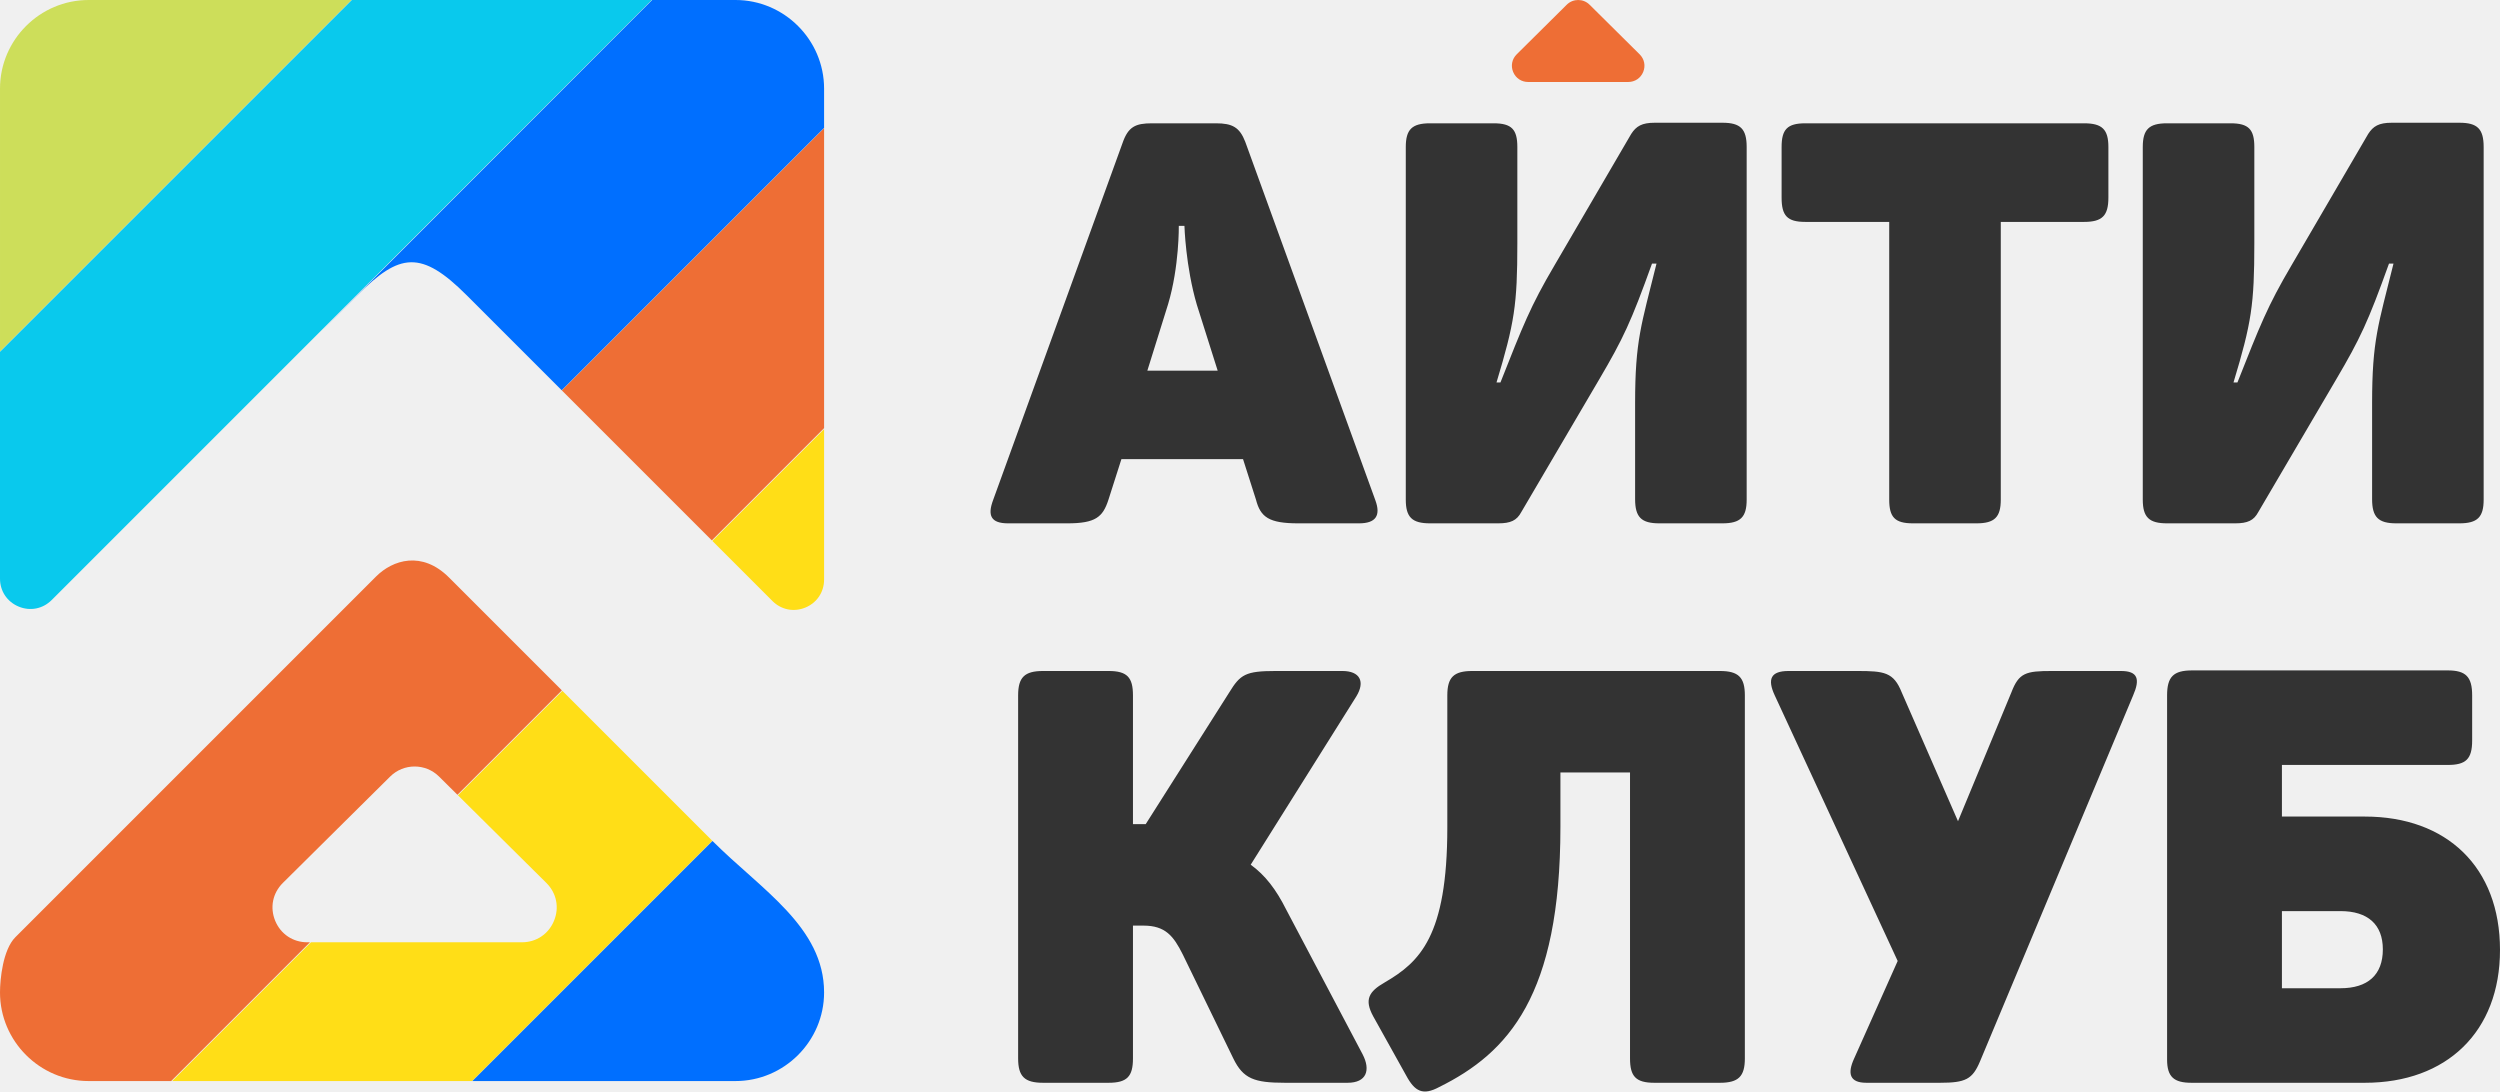
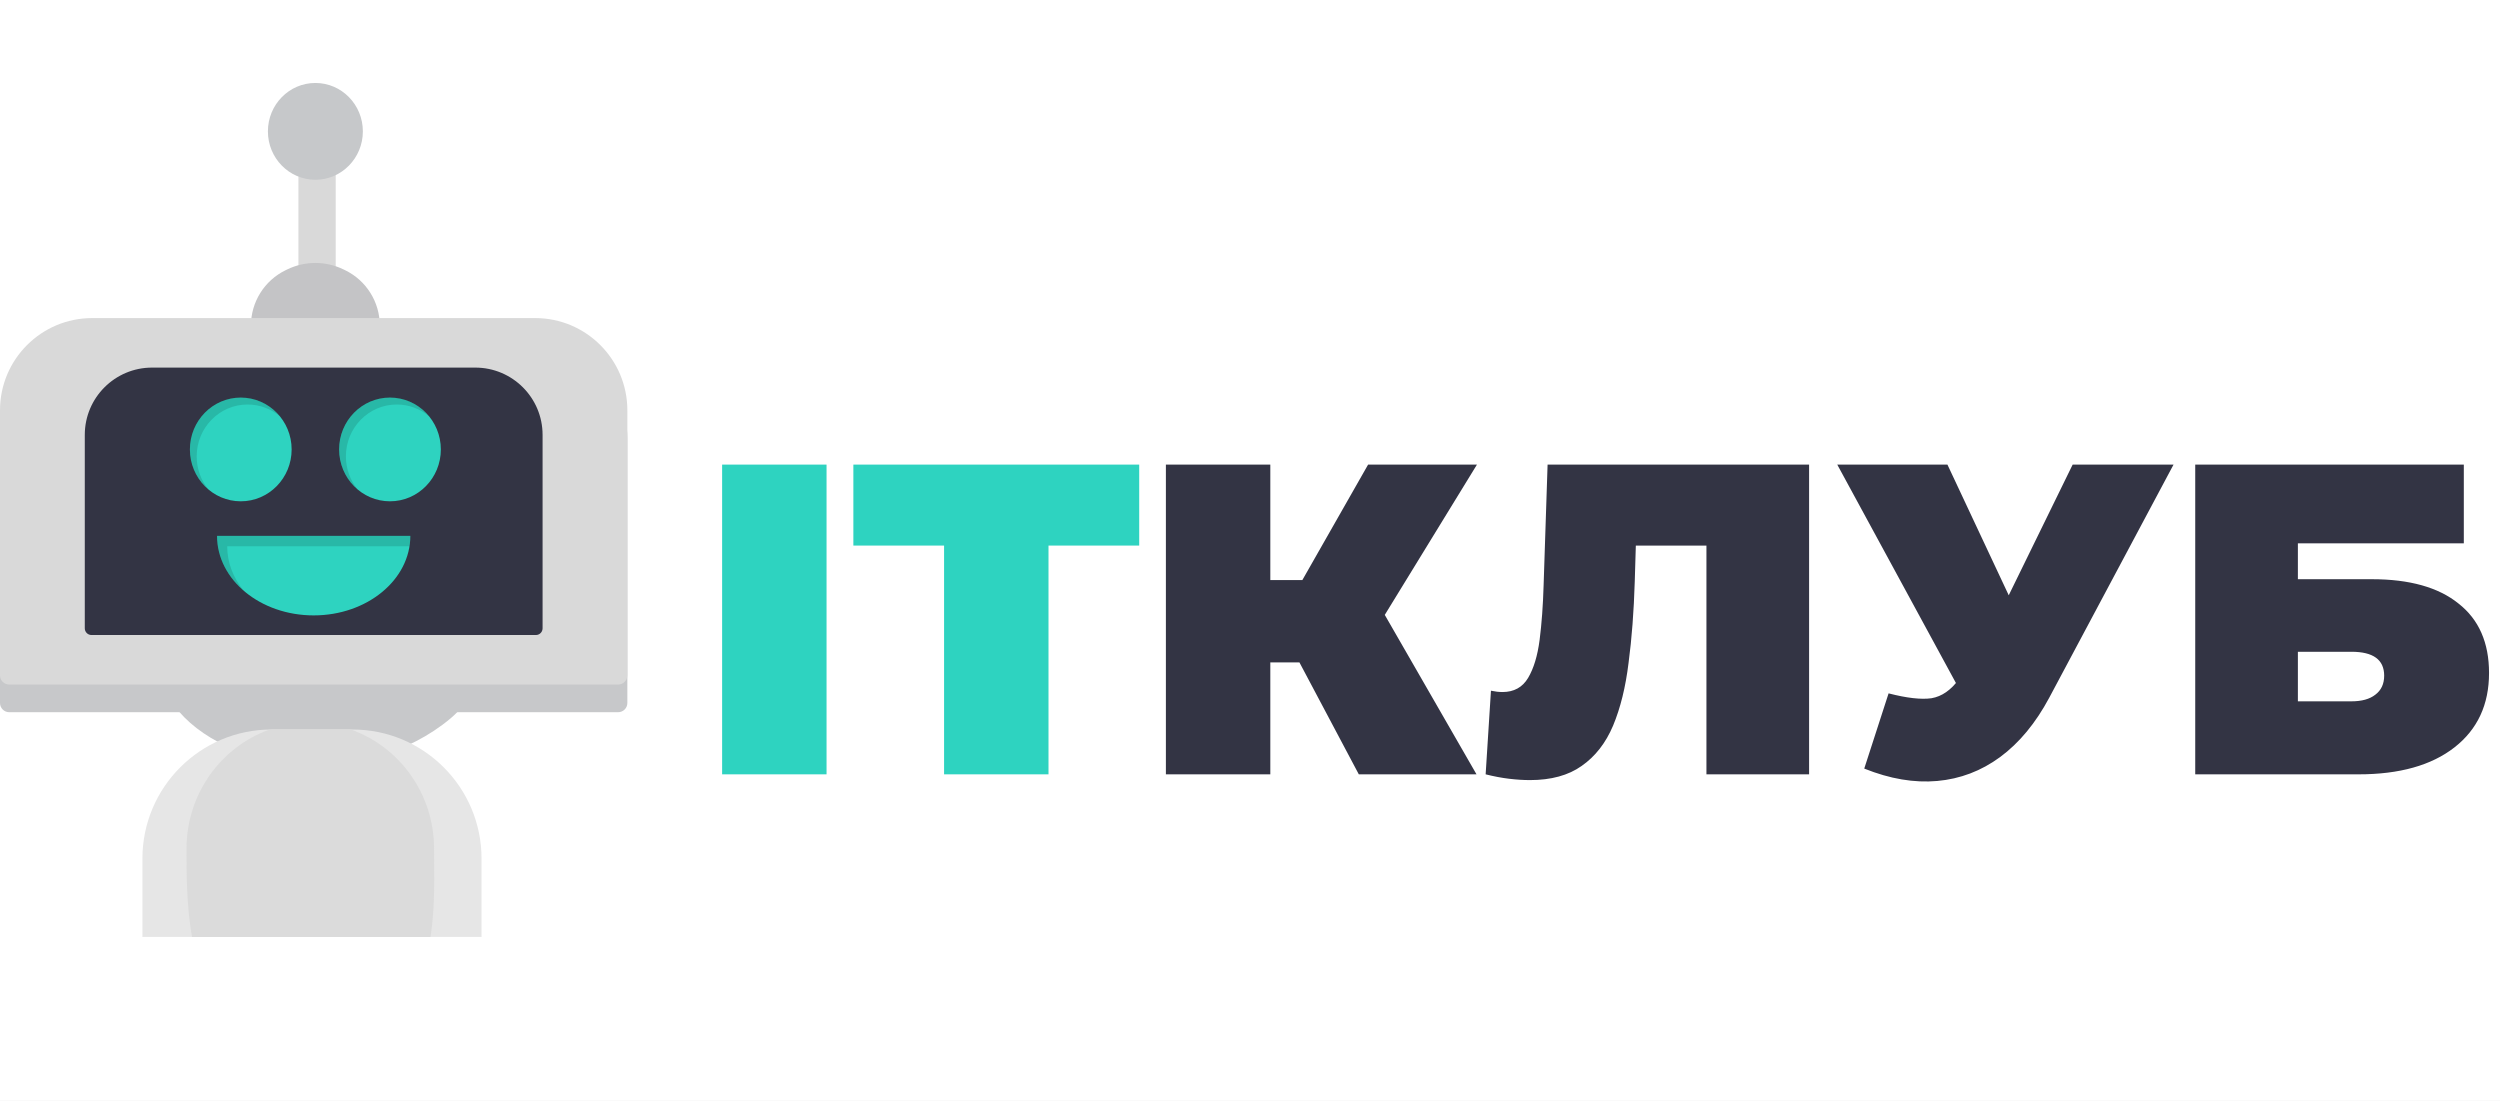
- <svg xmlns="http://www.w3.org/2000/svg" xml:space="preserve" width="91.948mm" height="40.145mm" version="1.1" style="shape-rendering:geometricPrecision; text-rendering:geometricPrecision; image-rendering:optimizeQuality; fill-rule:evenodd; clip-rule:evenodd" viewBox="0 0 9150.89 3995.33">
-   <defs>
-     <style type="text/css">
-    
-     .fil2 {fill:#006FFF}
-     .fil1 {fill:#09C9ED}
-     .fil0 {fill:#CDDE5A}
-     .fil3 {fill:#EE6E35}
-     .fil4 {fill:#FFDE17}
-     .fil5 {fill:#333333;fill-rule:nonzero}
-    
-   </style>
-   </defs>
-   <g id="Слой_x0020_1">
-     <g id="_2614644036432">
-       <path class="fil0" d="M-0 1286.77l1286.77 -1286.77 -962.42 0c-178.39,0 -324.34,145.95 -324.34,324.34l0 962.42z" />
-       <path class="fil1" d="M1287.74 0l-1287.74 1287.73 0 830.24c0,45.78 26.11,84.86 68.41,102.38 42.29,17.53 88.4,8.35 120.77,-24.01l2196.32 -2196.33 -1097.76 0z" />
-       <path class="fil2" d="M2387.1 0c-1025.6,1025.6 -1441.96,1443.84 -1079.61,1081.5 155.17,-157.06 234.69,-166.78 401.1,-0.39l347.58 347.59 960.28 -960.28 0 -144.08c0,-178.39 -145.95,-324.34 -324.34,-324.34l-305.01 0z" />
-       <path class="fil3" d="M3016.45 469.39l-959.8 959.8 548.9 548.88 410.91 -410.91 0 -1097.77zm-2960.19 2961.1c-45.54,45.54 -56.26,153.57 -56.26,202.22 0,178.4 145.95,324.34 324.34,324.34l302.21 0 507.95 -507.95 -9.72 0c-52.58,0 -97.46,-30.07 -117.47,-78.68 -20.01,-48.61 -9.31,-101.55 28.04,-138.57l131.56 -130.42 261.27 -259.01c49.41,-48.99 129.46,-48.99 178.86,0l67.37 66.78 382.24 -382.24 -412.95 -412.96c-99,-99.01 -206.2,-64.77 -267.25,-3.71 -458.81,458.82 -861.38,861.38 -1320.19,1320.2z" />
-       <path class="fil4" d="M3016.45 1570.9l-409.05 409.05 219.87 219.87c32.37,32.37 78.48,41.54 120.77,24.01 42.3,-17.52 68.41,-56.6 68.41,-102.38l0 -550.55zm-957.92 957.92l-382.24 382.25 192.02 190.36 131.57 130.42c37.33,37.01 48.05,89.96 28.03,138.57 -20,48.62 -64.89,78.68 -117.46,78.68l-392.84 0 -379.35 0 -507.96 507.95 1097.77 0 879.33 -879.33 -548.88 -548.9z" />
-       <path class="fil2" d="M2607.9 3078.2l-878.86 878.85 963.07 0c178.39,0 324.34,-145.94 324.34,-324.34 0,-239.59 -229.92,-375.88 -408.55,-554.51z" />
-     </g>
-     <g id="_2614644035760">
-       <path class="fil5" d="M5034.28 1831.08l-476.09 -1311.69c-20.62,-53.62 -47.43,-68.05 -107.24,-68.05l-234.77 0c-59.81,0 -86.61,12.36 -107.26,72.17l-474.01 1307.57c-20.61,55.69 -8.25,84.56 55.33,84.56l216.56 0c103.12,0 129.94,-22.69 150.55,-86.61l47.44 -148.49 445.15 0 47.43 148.49c16.49,63.92 47.43,86.61 154.67,86.61l222.41 0c61.87,0 80.43,-28.87 59.8,-84.56zm-653.44 -715.65l76.3 241.3 -257.45 0 75.97 -243.36c41.25,-138.18 39.18,-286.69 39.18,-286.69l20.63 0c0,0 4.11,148.52 45.37,288.75zm1923.9 -666.17l-247.49 0c-47.44,0 -68.05,12.39 -86.62,41.26l-280.48 480.54c-88.69,150.55 -115.5,220.67 -198,428.98l-14.44 0c66,-218.62 76.31,-284.61 76.31,-509.42l0 -352.68c0,-63.94 -20.62,-86.61 -86.62,-86.61l-233.05 0c-66,0 -88.67,22.67 -88.67,86.61l0 1291.07c0,63.92 22.67,86.61 88.67,86.61l249.56 0c45.36,0 68.05,-10.3 84.54,-41.25l284.62 -484.65c88.68,-150.57 117.56,-212.44 193.87,-424.87l16.49 0c-55.67,224.82 -78.36,280.49 -78.36,511.49l0 350.61c0,65.99 22.69,88.68 88.67,88.68l231 0c65.99,0 88.68,-22.69 88.68,-86.61l0 -1291.07c0,-66 -22.69,-88.69 -88.68,-88.69zm1324.08 2.08l-1020.91 0c-65.98,0 -86.62,22.67 -86.62,86.61l0 185.62c0,66 20.64,88.67 86.62,88.67l307.31 0 0 1016.78c0,63.92 20.62,86.61 86.61,86.61l233.06 0c65.99,0 88.68,-22.69 88.68,-86.61l0 -1016.78 305.25 0c65.99,0 88.66,-22.67 88.66,-88.67l0 -185.62c0,-63.94 -22.67,-86.61 -88.66,-86.61zm1373.56 -2.08l-247.49 0c-47.43,0 -68.05,12.39 -86.61,41.26l-280.49 480.54c-88.68,150.55 -115.49,220.67 -198,428.98l-14.43 0c65.99,-218.62 76.3,-284.61 76.3,-509.42l0 -352.68c0,-63.94 -20.62,-86.61 -86.61,-86.61l-233.06 0c-65.99,0 -88.66,22.67 -88.66,86.61l0 1291.07c0,63.92 22.67,86.61 88.66,86.61l249.57 0c45.36,0 68.05,-10.3 84.54,-41.25l284.61 -484.65c88.69,-150.57 117.57,-212.44 193.87,-424.87l16.49 0c-55.67,224.82 -78.35,280.49 -78.35,511.49l0 350.61c0,65.99 22.68,88.68 88.66,88.68l231 0c66,0 88.69,-22.69 88.69,-86.61l0 -1291.07c0,-66 -22.69,-88.69 -88.69,-88.69z" />
-       <path class="fil5" d="M4987.75 3859.35l-280.23 -530.73c-36.1,-72.18 -76.43,-125.27 -129.51,-163.49l386.39 -615.65c33.97,-55.22 12.74,-93.41 -50.95,-93.41l-244.15 0c-110.4,0 -129.51,12.73 -169.85,78.55l-305.7 481.91 -46.71 0 0 -471.3c0,-65.82 -21.23,-89.16 -89.16,-89.16l-239.9 0c-67.93,0 -91.27,23.34 -91.27,89.16l0 1328.97c0,65.8 23.34,89.16 91.27,89.16l239.9 0c67.93,0 89.16,-23.36 89.16,-89.16l0 -486.15 38.22 0c80.68,0 110.4,38.2 144.37,106.13l184.68 380.02c36.11,74.3 76.43,89.16 188.95,89.16l229.29 0c70.05,0 84.91,-46.72 55.19,-104.02zm1307.75 -1403.28l-906.51 0c-67.93,0 -91.29,23.34 -91.29,89.16l0 484.03c0,399.12 -101.89,492.54 -229.27,566.84 -59.43,33.97 -74.29,63.68 -42.47,123.13l121.02 217.26c31.84,59.43 61.55,74.29 121,42.47 252.64,-125.27 443.71,-333.68 443.71,-951.81l0 -199.56 254.75 0 0 1046.63c0,65.8 21.23,89.16 89.16,89.16l239.9 0c67.93,0 91.29,-23.36 91.29,-89.16l0 -1328.97c0,-65.82 -23.36,-89.16 -91.29,-89.16zm1468.04 0l-252.65 0c-95.52,0 -121.01,6.37 -148.6,78.55l-195.31 471.3 -205.93 -471.3c-29.72,-74.32 -63.68,-78.55 -163.47,-78.55l-250.51 0c-65.82,0 -78.54,29.73 -50.96,89.16l450.07 972.31 -159.24 356.66c-25.47,55.2 -16.97,89.16 44.61,89.16l269.62 0c93.4,0 118.88,-12.74 146.47,-78.54l560.47 -1339.59c25.83,-59.43 17.33,-89.16 -44.58,-89.16zm1196.28 -2.13l-936.23 0c-67.93,0 -91.28,23.36 -91.28,91.29l0 1333.22c0,63.69 25.48,84.91 89.16,84.91l634.76 0c299.33,0 494.65,-186.81 494.65,-486.16 0,-303.58 -195.31,-488.29 -494.65,-488.29l-303.58 0 0 -188.93 607.17 0c65.82,0 89.16,-21.24 89.16,-89.16l0 -165.6c0,-67.93 -23.34,-91.29 -89.16,-91.29zm-237.76 1021.14c0,93.41 -55.22,142.24 -154.99,142.24l-214.42 0 0 -282.35 214.42 0c99.77,0 154.99,48.84 154.99,140.11z" />
-       <path class="fil3" d="M5538.67 263.41c9.34,22.67 30.27,36.68 54.79,36.68l183.21 0 183.21 0c24.52,0 45.46,-14.01 54.8,-36.68 9.33,-22.67 4.33,-47.37 -13.09,-64.64l-61.36 -60.82 -89.56 -88.78 -32.3 -32.02c-23.04,-22.84 -60.37,-22.85 -83.42,0l-121.85 120.8 -61.37 60.82c-17.42,17.27 -22.41,41.97 -13.08,64.64z" />
-     </g>
-   </g>
+ <svg xmlns="http://www.w3.org/2000/svg" width="452" height="199" viewBox="0 0 452 199" fill="none">
+   <rect width="452" height="199" fill="white" />
+   <path d="M130.56 140V84H149.44V140H130.56ZM170.689 140V98.64H154.289V84H205.969V98.64H189.569V140H170.689Z" fill="#2ED3C0" />
+   <path d="M245.673 140L231.753 113.76L246.793 104.96L266.953 140H245.673ZM210.793 140V84H229.673V140H210.793ZM224.233 119.76V104.88H245.433V119.76H224.233ZM248.633 114L231.273 112.24L247.353 84H267.033L248.633 114ZM276.604 141.04C275.431 141.04 274.178 140.96 272.844 140.8C271.511 140.64 270.098 140.373 268.604 140L269.564 124.88C270.311 125.04 271.004 125.12 271.644 125.12C273.724 125.12 275.271 124.267 276.284 122.56C277.298 120.853 277.991 118.56 278.364 115.68C278.738 112.747 278.978 109.467 279.084 105.84L279.804 84H327.084V140H308.524V94.64L312.604 98.64H292.204L295.884 94.4L295.564 105.12C295.404 110.507 295.031 115.413 294.444 119.84C293.911 124.213 292.978 128 291.644 131.2C290.311 134.347 288.418 136.773 285.964 138.48C283.564 140.187 280.444 141.04 276.604 141.04ZM341.456 125.36C344.762 126.213 347.349 126.507 349.216 126.24C351.082 125.92 352.736 124.773 354.176 122.8L356.896 118.96L358.496 117.2L374.736 84H392.976L370.496 126.16C368.042 130.747 365.082 134.32 361.616 136.88C358.202 139.387 354.416 140.827 350.256 141.2C346.096 141.573 341.696 140.827 337.056 138.96L341.456 125.36ZM358.256 132L332.176 84H352.096L368.496 118.96L358.256 132ZM396.898 140V84H445.458V98.24H415.457V104.72H428.818C435.644 104.72 440.871 106.187 444.498 109.12C448.178 112 450.018 116.187 450.018 121.68C450.018 127.387 447.938 131.867 443.778 135.12C439.618 138.373 433.831 140 426.418 140H396.898ZM415.457 126.8H425.138C427.004 126.8 428.444 126.4 429.458 125.6C430.524 124.8 431.058 123.653 431.058 122.16C431.058 119.28 429.084 117.84 425.138 117.84H415.457V126.8Z" fill="#333444" />
+   <path d="M30.655 126.347C38.625 139.081 63.763 143.112 80.01 131.035C98.698 117.145 54.362 120.826 30.655 126.347Z" fill="#C7C8CA" />
+   <rect x="53.954" y="30.002" width="6.744" height="30.005" fill="#D9D9D9" />
+   <path d="M45.37 58.87C45.37 54.597 47.816 50.7 51.664 48.841L51.953 48.702C55.154 47.156 58.885 47.156 62.085 48.702L62.374 48.841C66.223 50.7 68.668 54.597 68.668 58.87V58.87C68.668 65.022 63.682 70.008 57.531 70.008H56.508C50.357 70.008 45.37 65.022 45.37 58.87V58.87Z" fill="#C4C4C6" />
+   <path d="M0 79.185C0 69.974 7.466 62.508 16.677 62.508H96.749C105.96 62.508 113.426 69.974 113.426 79.185V127.1C113.426 128.021 112.679 128.768 111.758 128.768H1.668C0.747 128.768 0 128.021 0 127.1V79.185Z" fill="#C7C8CA" />
+   <path d="M0 74.184C0 64.973 7.466 57.507 16.677 57.507H96.749C105.96 57.507 113.426 64.973 113.426 74.184V122.099C113.426 123.02 112.679 123.767 111.758 123.767H1.668C0.747 123.767 0 123.02 0 122.099V74.184Z" fill="#D9D9D9" />
+   <path d="M15.329 78.63C15.329 71.909 20.777 66.461 27.498 66.461H85.929C92.65 66.461 98.099 71.909 98.099 78.63V113.596C98.099 114.268 97.554 114.813 96.882 114.813H16.546C15.873 114.813 15.329 114.268 15.329 113.596V78.63Z" fill="#333444" />
+   <ellipse cx="57.021" cy="23.751" rx="8.584" ry="8.751" fill="#C6C8CA" />
+   <ellipse cx="9.197" cy="9.376" rx="9.197" ry="9.376" transform="matrix(-1 0 0 1 79.7046 71.8838)" fill="#2ED3C0" />
+   <ellipse cx="9.197" cy="9.376" rx="9.197" ry="9.376" transform="matrix(-1 0 0 1 52.728 71.8838)" fill="#2ED3C0" />
+   <path fill-rule="evenodd" clip-rule="evenodd" d="M39.24 96.887C39.24 104.827 47.063 111.264 56.714 111.264C66.364 111.264 74.188 104.827 74.188 96.887H39.24Z" fill="#2ED3C0" />
+   <path fill-rule="evenodd" clip-rule="evenodd" d="M44.072 106.812C41.078 104.231 39.24 100.736 39.24 96.887H74.188C74.188 97.523 74.138 98.15 74.04 98.764H41.079V98.764C41.079 101.746 42.183 104.515 44.072 106.812Z" fill="black" fill-opacity="0.13" />
+   <path fill-rule="evenodd" clip-rule="evenodd" d="M37.673 88.488C35.634 86.769 34.334 84.169 34.334 81.26C34.334 76.082 38.452 71.884 43.531 71.884C46.382 71.884 48.929 73.206 50.616 75.282C49.025 73.94 46.984 73.134 44.758 73.134C39.679 73.134 35.561 77.332 35.561 82.51C35.561 84.782 36.354 86.865 37.673 88.488Z" fill="black" fill-opacity="0.13" />
+   <path fill-rule="evenodd" clip-rule="evenodd" d="M64.652 88.491C62.611 86.771 61.31 84.171 61.31 81.26C61.31 76.082 65.428 71.884 70.507 71.884C73.357 71.884 75.903 73.205 77.59 75.279C76 73.939 73.96 73.134 71.735 73.134C66.656 73.134 62.538 77.332 62.538 82.51C62.538 84.783 63.332 86.868 64.652 88.491Z" fill="black" fill-opacity="0.13" />
+   <path d="M25.75 155.241C25.75 142.346 36.203 131.893 49.098 131.893H63.714C76.609 131.893 87.062 142.346 87.062 155.241V169.399H25.75V155.241Z" fill="#E6E6E6" />
+   <path fill-rule="evenodd" clip-rule="evenodd" d="M78.493 155.861C78.486 155.029 78.479 154.225 78.479 153.458C78.479 143.473 72.188 134.987 63.427 131.893H49.099C48.988 131.893 48.878 131.894 48.767 131.895C40.01 134.991 33.722 143.476 33.722 153.458C33.722 158.001 33.722 163.817 34.713 169.399H77.832C78.568 164.76 78.528 159.958 78.493 155.861Z" fill="#DBDBDB" />
</svg>
